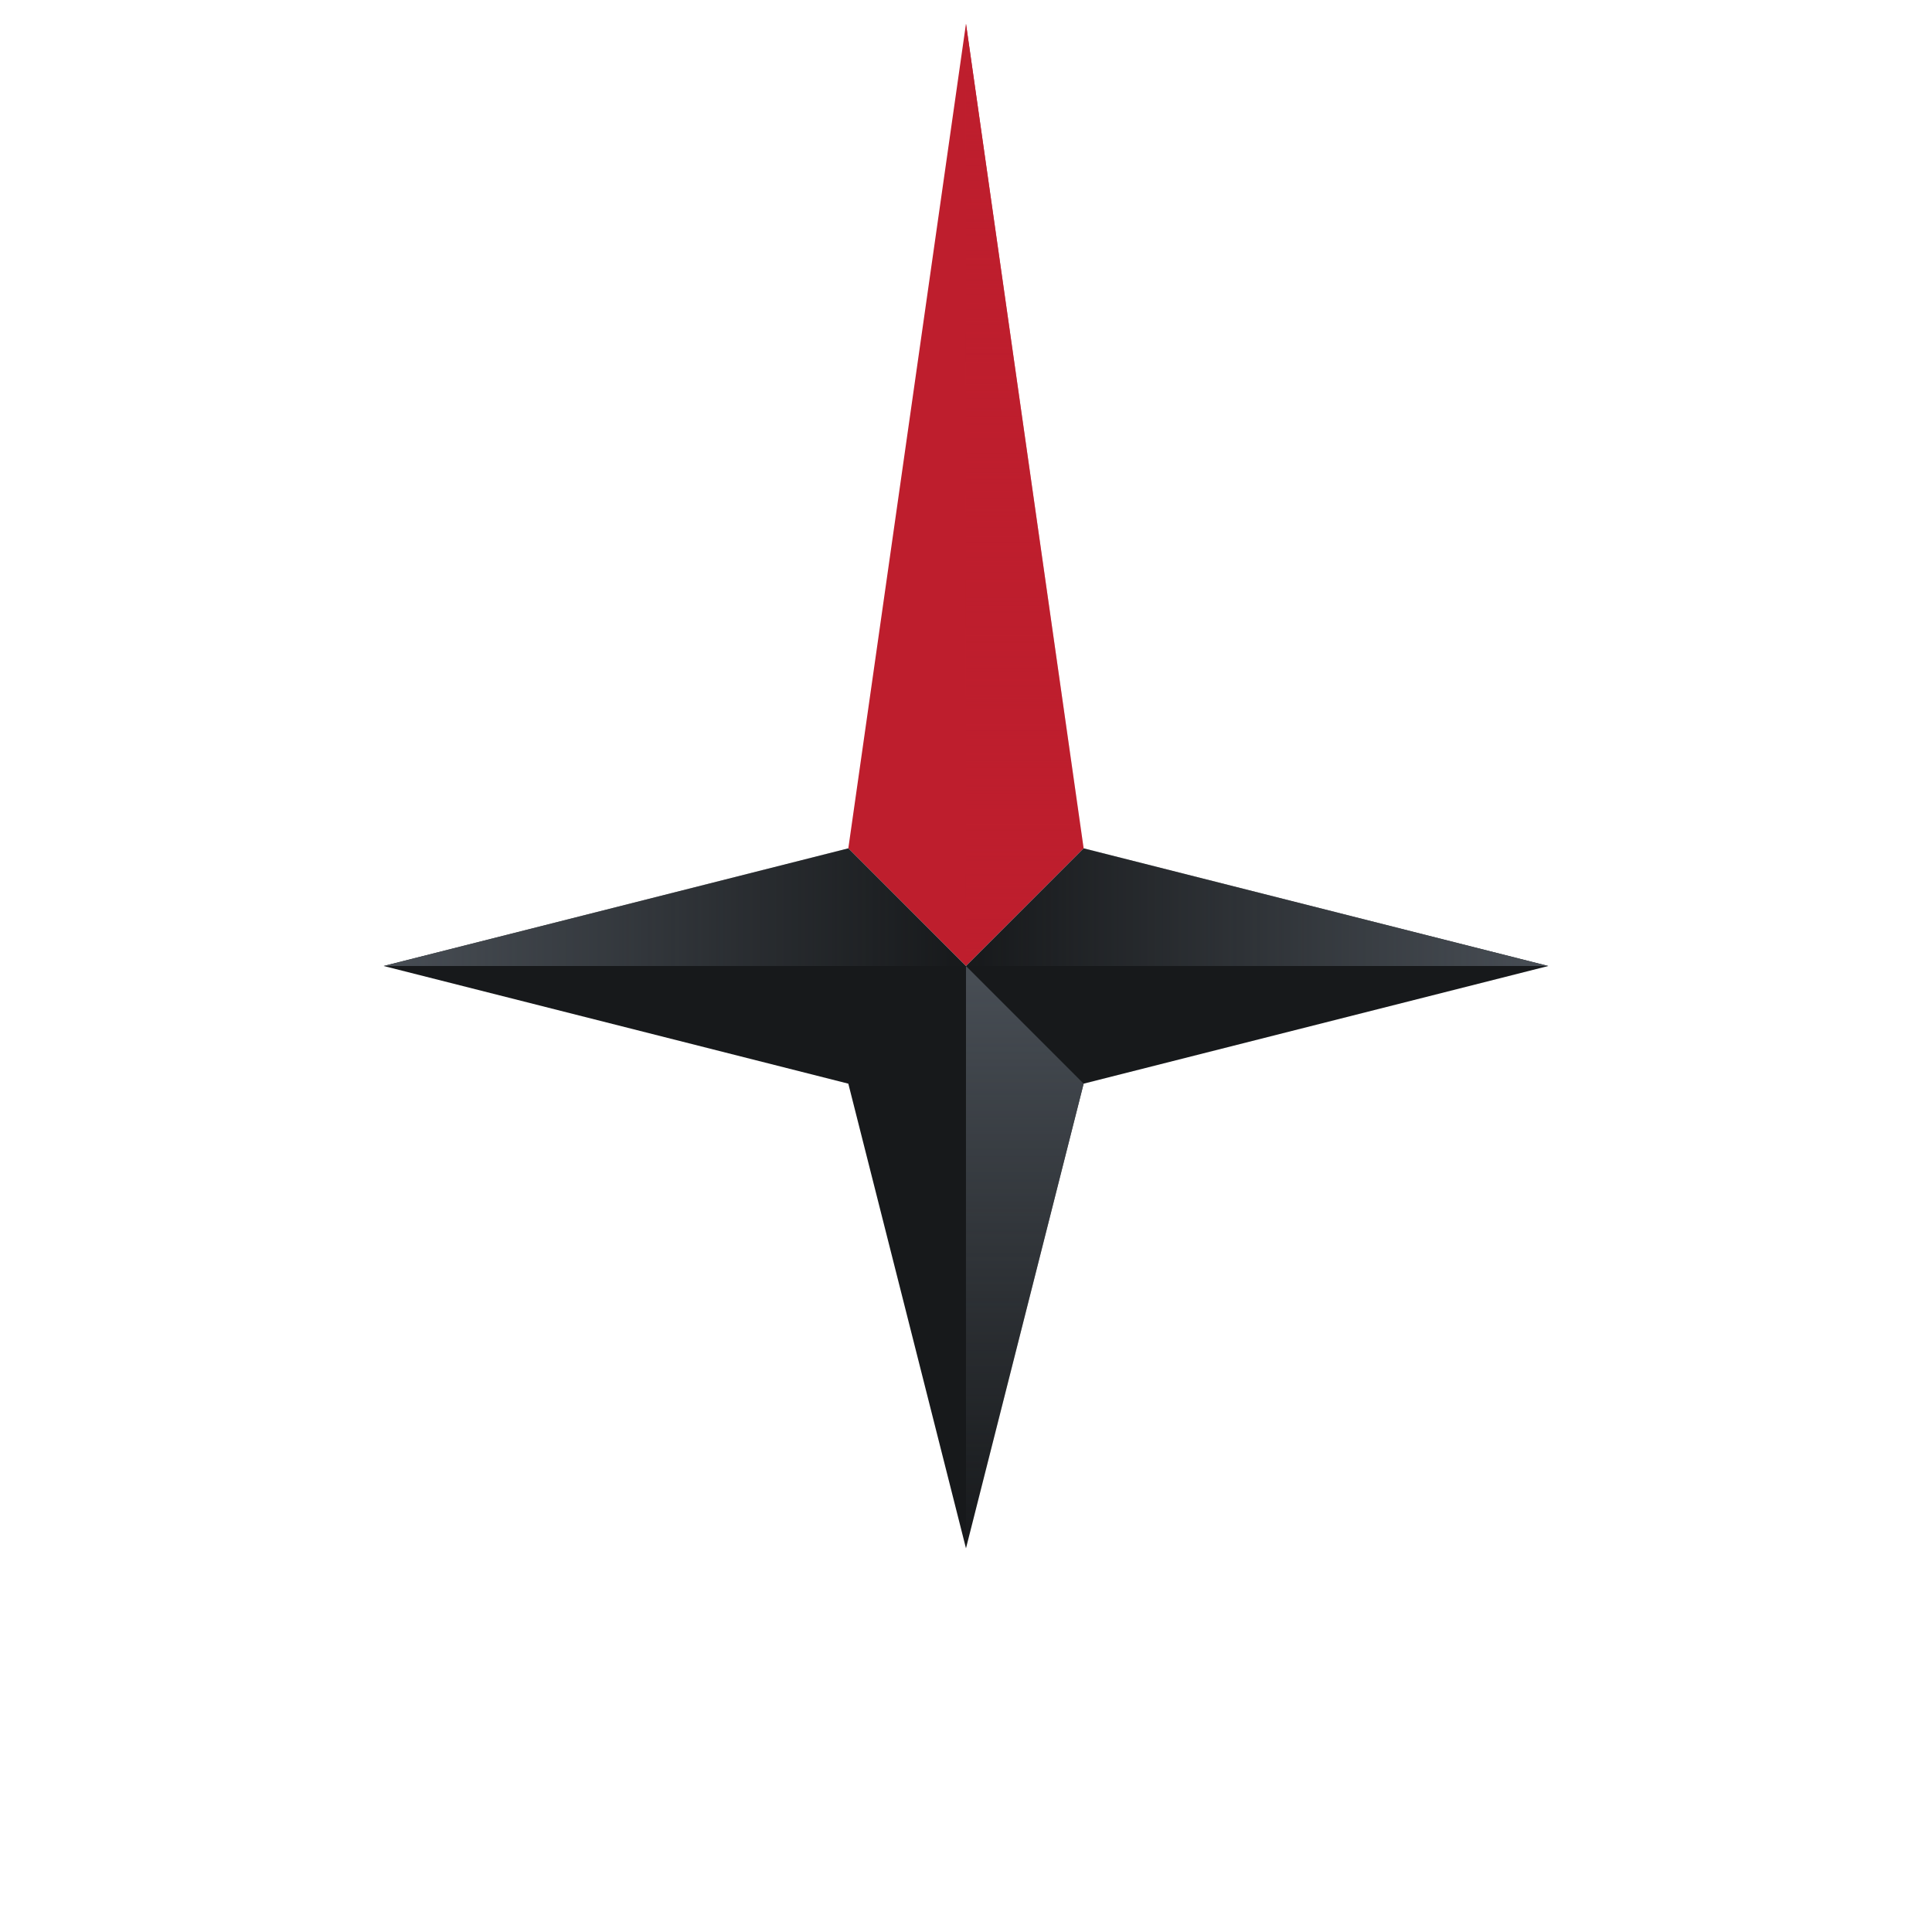
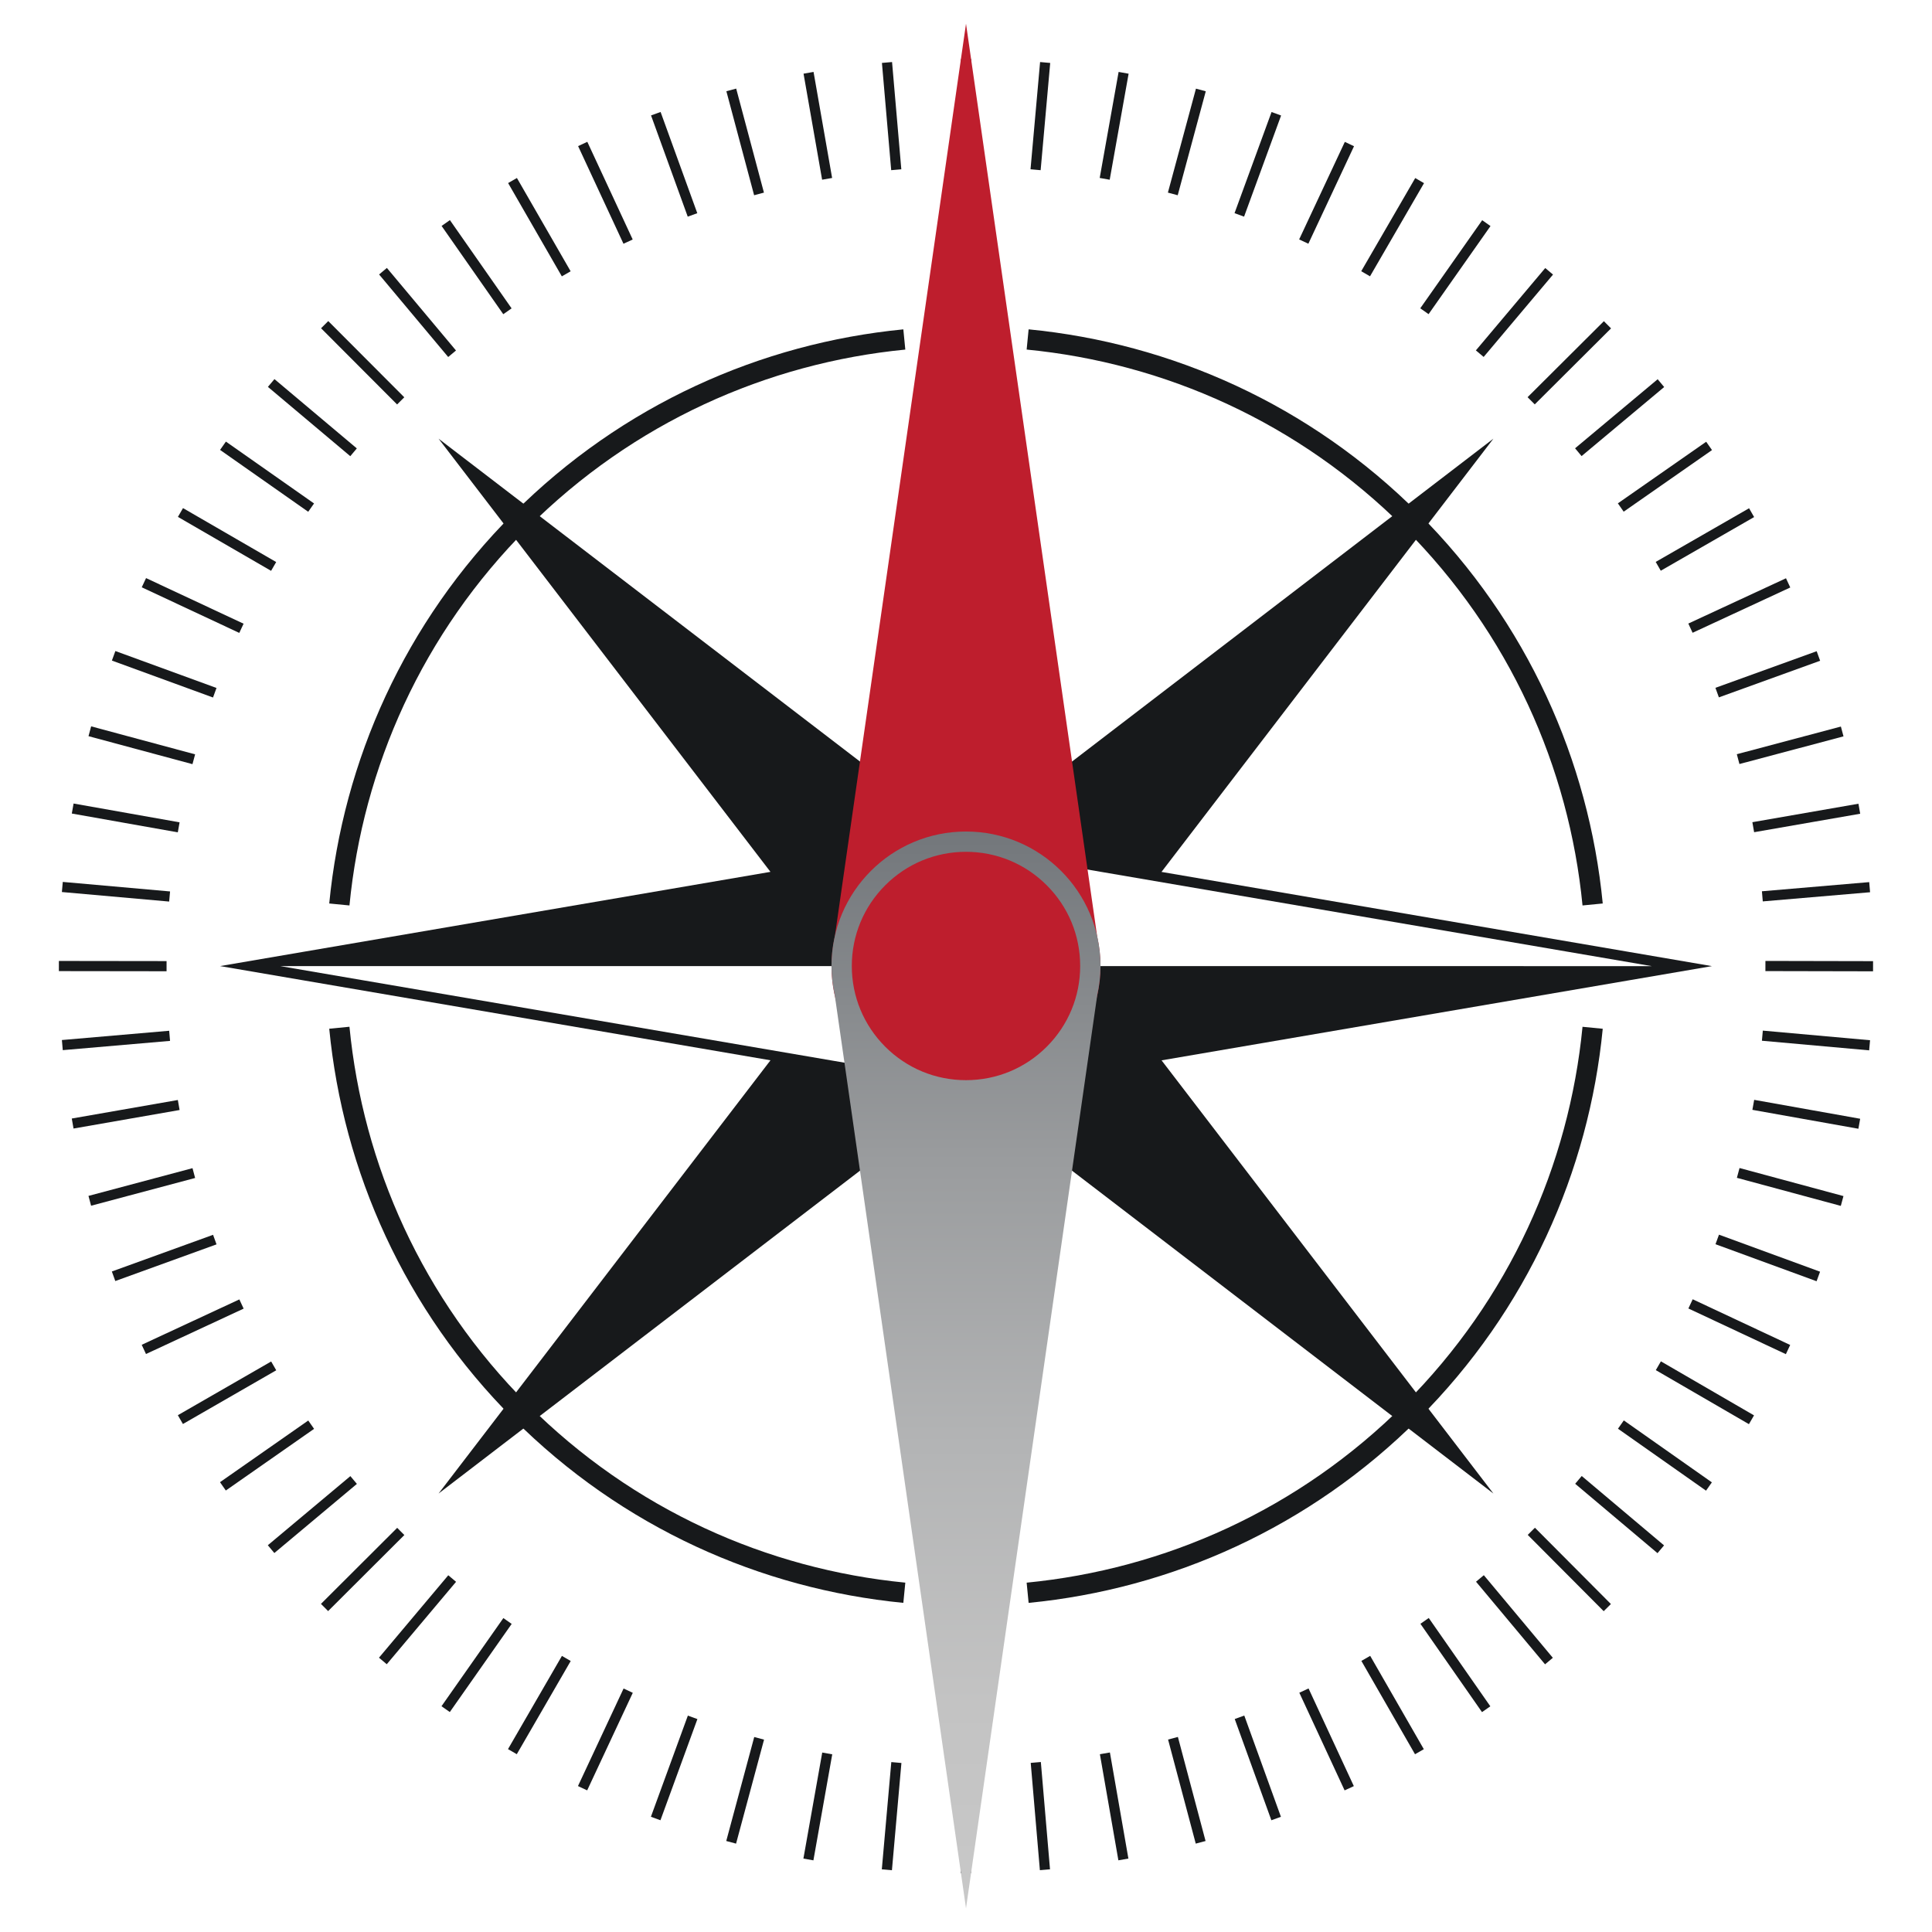
- <svg xmlns="http://www.w3.org/2000/svg" version="1.1" id="Layer_1" x="0px" y="0px" width="95.088px" height="95.09px" viewBox="0 0 95.088 95.09" enable-background="new 0 0 95.088 95.09" xml:space="preserve">
-   <g>
-     <circle fill="none" cx="47.544" cy="47.545" r="47.544" />
-     <g>
-       <polygon fill="#BE1E2D" points="53.335,41.754 47.544,47.545 41.753,41.754 47.544,1.168   " />
-       <polygon fill="#17191B" points="53.336,53.336 76.206,47.545 53.336,41.754 47.544,47.545 41.753,41.754 18.883,47.545     41.753,53.336 47.544,76.206   " />
-       <linearGradient id="SVGID_1_" gradientUnits="userSpaceOnUse" x1="50.44" y1="47.545" x2="50.439" y2="1.169">
-         <stop offset="0" style="stop-color:#BE1E2D;stop-opacity:0" />
-         <stop offset="1" style="stop-color:#BE1E2D" />
-       </linearGradient>
-       <polygon fill="url(#SVGID_1_)" points="47.544,1.168 47.544,47.545 53.336,41.754   " />
-       <linearGradient id="SVGID_2_" gradientUnits="userSpaceOnUse" x1="18.883" y1="44.649" x2="47.544" y2="44.649">
-         <stop offset="0" style="stop-color:#484E55" />
-         <stop offset="1" style="stop-color:#484E55;stop-opacity:0" />
-       </linearGradient>
-       <polygon fill="url(#SVGID_2_)" points="41.753,41.754 18.883,47.545 47.544,47.545   " />
-       <linearGradient id="SVGID_3_" gradientUnits="userSpaceOnUse" x1="-11577.308" y1="44.649" x2="-11548.646" y2="44.649" gradientTransform="matrix(-1 0 0 1 -11501.102 0)">
-         <stop offset="0" style="stop-color:#484E55" />
-         <stop offset="1" style="stop-color:#484E55;stop-opacity:0" />
-       </linearGradient>
-       <polygon fill="url(#SVGID_3_)" points="53.335,41.754 76.206,47.545 47.544,47.545   " />
-       <linearGradient id="SVGID_4_" gradientUnits="userSpaceOnUse" x1="50.44" y1="76.206" x2="50.44" y2="47.545">
-         <stop offset="0" style="stop-color:#484E55;stop-opacity:0" />
-         <stop offset="1" style="stop-color:#484E55" />
-       </linearGradient>
-       <polygon fill="url(#SVGID_4_)" points="47.544,47.545 47.544,76.206 53.335,53.336   " />
+ <svg xmlns="http://www.w3.org/2000/svg" version="1.1" id="Layer_1" x="0px" y="0px" width="95.088px" height="95.089px" viewBox="0 0 95.088 95.089" enable-background="new 0 0 95.088 95.089" xml:space="preserve">
+   <defs id="defs241">
+     <linearGradient id="SVGID_1_" gradientUnits="userSpaceOnUse" x1="6.62" y1="92.753" x2="6.62" y2="39.758">
+       <stop offset="0" style="stop-color:#C8C8C8" id="stop16" />
+       <stop offset="0.191" style="stop-color:#C3C3C3" id="stop18" />
+       <stop offset="0.43" style="stop-color:#B3B4B5" id="stop20" />
+       <stop offset="0.694" style="stop-color:#9A9C9E" id="stop22" />
+       <stop offset="0.975" style="stop-color:#767A7E" id="stop24" />
+       <stop offset="1" style="stop-color:#73777B" id="stop26" />
+     </linearGradient>
+   </defs>
+   <g id="g3">
+     <circle fill="none" cx="47.544" cy="47.544" r="47.544" id="circle5" />
+     <g id="g7">
+       <g id="g9">
+         <line fill="none" stroke="#17191B" stroke-width="0.5" stroke-miterlimit="10" x1="47.539" y1="92.194" x2="47.549" y2="86.895" id="line11" />
+         <line fill="none" stroke="#17191B" stroke-width="0.5" stroke-miterlimit="10" x1="47.548" y1="2.905" x2="47.541" y2="8.204" id="line13" />
+       </g>
+       <g id="g15">
+         <line fill="none" stroke="#17191B" stroke-width="0.5" stroke-miterlimit="10" x1="51.43" y1="92.025" x2="50.979" y2="86.744" id="line17" />
+         <line fill="none" stroke="#17191B" stroke-width="0.5" stroke-miterlimit="10" x1="43.656" y1="3.075" x2="44.112" y2="8.354" id="line19" />
+       </g>
+       <g id="g21">
+         <line fill="none" stroke="#17191B" stroke-width="0.5" stroke-miterlimit="10" x1="55.291" y1="91.518" x2="54.381" y2="86.296" id="line23" />
+         <line fill="none" stroke="#17191B" stroke-width="0.5" stroke-miterlimit="10" x1="39.795" y1="3.583" x2="40.709" y2="8.802" id="line25" />
+       </g>
+       <g id="g27">
+         <line fill="none" stroke="#17191B" stroke-width="0.5" stroke-miterlimit="10" x1="59.094" y1="90.675" x2="57.732" y2="85.553" id="line29" />
+         <line fill="none" stroke="#17191B" stroke-width="0.5" stroke-miterlimit="10" x1="35.992" y1="4.425" x2="37.358" y2="9.545" id="line31" />
+       </g>
+       <g id="g33">
+         <line fill="none" stroke="#17191B" stroke-width="0.5" stroke-miterlimit="10" x1="62.809" y1="89.504" x2="61.006" y2="84.521" id="line35" />
+         <line fill="none" stroke="#17191B" stroke-width="0.5" stroke-miterlimit="10" x1="32.278" y1="5.596" x2="34.084" y2="10.578" id="line37" />
+       </g>
+       <g id="g39">
+         <line fill="none" stroke="#17191B" stroke-width="0.5" stroke-miterlimit="10" x1="66.406" y1="88.014" x2="64.177" y2="83.207" id="line41" />
+         <line fill="none" stroke="#17191B" stroke-width="0.5" stroke-miterlimit="10" x1="28.68" y1="7.086" x2="30.913" y2="11.892" id="line43" />
+       </g>
+       <g id="g45">
+         <line fill="none" stroke="#17191B" stroke-width="0.5" stroke-miterlimit="10" x1="69.861" y1="86.216" x2="67.221" y2="81.622" id="line47" />
+         <line fill="none" stroke="#17191B" stroke-width="0.5" stroke-miterlimit="10" x1="25.225" y1="8.885" x2="27.869" y2="13.477" id="line49" />
+       </g>
+       <g id="g51">
+         <line fill="none" stroke="#17191B" stroke-width="0.5" stroke-miterlimit="10" x1="73.146" y1="84.124" x2="70.115" y2="79.777" id="line53" />
+         <line fill="none" stroke="#17191B" stroke-width="0.5" stroke-miterlimit="10" x1="21.939" y1="10.977" x2="24.975" y2="15.321" id="line55" />
+       </g>
+       <g id="g57">
+         <line fill="none" stroke="#17191B" stroke-width="0.5" stroke-miterlimit="10" x1="76.236" y1="81.754" x2="72.839" y2="77.688" id="line59" />
+         <line fill="none" stroke="#17191B" stroke-width="0.5" stroke-miterlimit="10" x1="18.85" y1="13.348" x2="22.251" y2="17.411" id="line61" />
+       </g>
+       <g id="g63">
+         <line fill="none" stroke="#17191B" stroke-width="0.5" stroke-miterlimit="10" x1="79.108" y1="79.123" x2="75.369" y2="75.368" id="line65" />
+         <line fill="none" stroke="#17191B" stroke-width="0.5" stroke-miterlimit="10" x1="15.979" y1="15.979" x2="19.721" y2="19.73" id="line67" />
+       </g>
+       <g id="g69">
+         <line fill="none" stroke="#17191B" stroke-width="0.5" stroke-miterlimit="10" x1="81.74" y1="76.252" x2="77.688" y2="72.837" id="line71" />
+         <line fill="none" stroke="#17191B" stroke-width="0.5" stroke-miterlimit="10" x1="13.347" y1="18.85" x2="17.401" y2="22.261" id="line73" />
+       </g>
+       <g id="g75">
+         <line fill="none" stroke="#17191B" stroke-width="0.5" stroke-miterlimit="10" x1="84.111" y1="73.163" x2="79.777" y2="70.114" id="line77" />
+         <line fill="none" stroke="#17191B" stroke-width="0.5" stroke-miterlimit="10" x1="10.975" y1="21.939" x2="15.313" y2="24.984" id="line79" />
+       </g>
+       <g id="g81">
+         <line fill="none" stroke="#17191B" stroke-width="0.5" stroke-miterlimit="10" x1="86.204" y1="69.878" x2="81.621" y2="67.219" id="line83" />
+         <line fill="none" stroke="#17191B" stroke-width="0.5" stroke-miterlimit="10" x1="8.882" y1="25.224" x2="13.468" y2="27.879" id="line85" />
+       </g>
+       <g id="g87">
+         <line fill="none" stroke="#17191B" stroke-width="0.5" stroke-miterlimit="10" x1="88.003" y1="66.423" x2="83.205" y2="64.174" id="line89" />
+         <line fill="none" stroke="#17191B" stroke-width="0.5" stroke-miterlimit="10" x1="7.083" y1="28.679" x2="11.883" y2="30.924" id="line91" />
+       </g>
+       <g id="g93">
+         <line fill="none" stroke="#17191B" stroke-width="0.5" stroke-miterlimit="10" x1="89.494" y1="62.825" x2="84.519" y2="61.003" id="line95" />
+         <line fill="none" stroke="#17191B" stroke-width="0.5" stroke-miterlimit="10" x1="5.593" y1="32.277" x2="10.57" y2="34.095" id="line97" />
+       </g>
+       <g id="g99">
+         <line fill="none" stroke="#17191B" stroke-width="0.5" stroke-miterlimit="10" x1="90.666" y1="59.11" x2="85.551" y2="57.729" id="line101" />
+         <line fill="none" stroke="#17191B" stroke-width="0.5" stroke-miterlimit="10" x1="4.421" y1="35.991" x2="9.538" y2="37.369" id="line103" />
+       </g>
+       <g id="g105">
+         <line fill="none" stroke="#17191B" stroke-width="0.5" stroke-miterlimit="10" x1="91.51" y1="55.309" x2="86.293" y2="54.378" id="line107" />
+         <line fill="none" stroke="#17191B" stroke-width="0.5" stroke-miterlimit="10" x1="3.578" y1="39.794" x2="8.795" y2="40.72" id="line109" />
+       </g>
+       <g id="g111">
+         <line fill="none" stroke="#17191B" stroke-width="0.5" stroke-miterlimit="10" x1="92.018" y1="51.447" x2="86.74" y2="50.974" id="line113" />
+         <line fill="none" stroke="#17191B" stroke-width="0.5" stroke-miterlimit="10" x1="3.068" y1="43.655" x2="8.348" y2="44.124" id="line115" />
+       </g>
+       <g id="g117">
+         <line fill="none" stroke="#17191B" stroke-width="0.5" stroke-miterlimit="10" x1="92.188" y1="47.556" x2="86.89" y2="47.545" id="line119" />
+         <line fill="none" stroke="#17191B" stroke-width="0.5" stroke-miterlimit="10" x1="2.898" y1="47.546" x2="8.198" y2="47.553" id="line121" />
+       </g>
+       <g id="g123">
+         <line fill="none" stroke="#17191B" stroke-width="0.5" stroke-miterlimit="10" x1="92.02" y1="43.665" x2="86.739" y2="44.116" id="line125" />
+         <line fill="none" stroke="#17191B" stroke-width="0.5" stroke-miterlimit="10" x1="3.068" y1="51.437" x2="8.348" y2="50.981" id="line127" />
+       </g>
+       <g id="g129">
+         <line fill="none" stroke="#17191B" stroke-width="0.5" stroke-miterlimit="10" x1="91.512" y1="39.804" x2="86.291" y2="40.713" id="line131" />
+         <line fill="none" stroke="#17191B" stroke-width="0.5" stroke-miterlimit="10" x1="3.576" y1="55.298" x2="8.796" y2="54.386" id="line133" />
+       </g>
+       <g id="g135">
+         <line fill="none" stroke="#17191B" stroke-width="0.5" stroke-miterlimit="10" x1="90.669" y1="36.001" x2="85.547" y2="37.362" id="line137" />
+         <line fill="none" stroke="#17191B" stroke-width="0.5" stroke-miterlimit="10" x1="4.419" y1="59.101" x2="9.539" y2="57.736" id="line139" />
+       </g>
+       <g id="g141">
+         <line fill="none" stroke="#17191B" stroke-width="0.5" stroke-miterlimit="10" x1="89.498" y1="32.286" x2="84.515" y2="34.088" id="line143" />
+         <line fill="none" stroke="#17191B" stroke-width="0.5" stroke-miterlimit="10" x1="5.59" y1="62.815" x2="10.572" y2="61.01" id="line145" />
+       </g>
+       <g id="g147">
+         <line fill="none" stroke="#17191B" stroke-width="0.5" stroke-miterlimit="10" x1="88.008" y1="28.688" x2="83.201" y2="30.917" id="line149" />
+         <line fill="none" stroke="#17191B" stroke-width="0.5" stroke-miterlimit="10" x1="7.08" y1="66.415" x2="11.886" y2="64.181" id="line151" />
+       </g>
+       <g id="g153">
+         <line fill="none" stroke="#17191B" stroke-width="0.5" stroke-miterlimit="10" x1="86.21" y1="25.232" x2="81.615" y2="27.873" id="line155" />
+         <line fill="none" stroke="#17191B" stroke-width="0.5" stroke-miterlimit="10" x1="8.878" y1="69.87" x2="13.471" y2="67.226" id="line157" />
+       </g>
+       <g id="g159">
+         <line fill="none" stroke="#17191B" stroke-width="0.5" stroke-miterlimit="10" x1="84.118" y1="21.947" x2="79.771" y2="24.979" id="line161" />
+         <line fill="none" stroke="#17191B" stroke-width="0.5" stroke-miterlimit="10" x1="10.971" y1="73.155" x2="15.315" y2="70.12" id="line163" />
+       </g>
+       <g id="g165">
+         <line fill="none" stroke="#17191B" stroke-width="0.5" stroke-miterlimit="10" x1="81.747" y1="18.857" x2="77.682" y2="22.256" id="line167" />
+         <line fill="none" stroke="#17191B" stroke-width="0.5" stroke-miterlimit="10" x1="13.342" y1="76.245" x2="17.405" y2="72.843" id="line169" />
+       </g>
+       <g id="g171">
+         <line fill="none" stroke="#17191B" stroke-width="0.5" stroke-miterlimit="10" x1="79.116" y1="15.985" x2="75.361" y2="19.726" id="line173" />
+         <line fill="none" stroke="#17191B" stroke-width="0.5" stroke-miterlimit="10" x1="15.973" y1="79.117" x2="19.725" y2="75.374" id="line175" />
+       </g>
+       <g id="g177">
+         <line fill="none" stroke="#17191B" stroke-width="0.5" stroke-miterlimit="10" x1="76.245" y1="13.353" x2="72.831" y2="17.407" id="line179" />
+         <line fill="none" stroke="#17191B" stroke-width="0.5" stroke-miterlimit="10" x1="18.844" y1="81.749" x2="22.255" y2="77.692" id="line181" />
+       </g>
+       <g id="g183">
+         <line fill="none" stroke="#17191B" stroke-width="0.5" stroke-miterlimit="10" x1="73.155" y1="10.982" x2="70.107" y2="15.318" id="line185" />
+         <line fill="none" stroke="#17191B" stroke-width="0.5" stroke-miterlimit="10" x1="21.934" y1="84.12" x2="24.979" y2="79.782" id="line187" />
+       </g>
+       <g id="g189">
+         <line fill="none" stroke="#17191B" stroke-width="0.5" stroke-miterlimit="10" x1="69.871" y1="8.889" x2="67.213" y2="13.474" id="line191" />
+         <line fill="none" stroke="#17191B" stroke-width="0.5" stroke-miterlimit="10" x1="25.219" y1="86.213" x2="27.873" y2="81.626" id="line193" />
+       </g>
+       <g id="g195">
+         <line fill="none" stroke="#17191B" stroke-width="0.5" stroke-miterlimit="10" x1="66.416" y1="7.09" x2="64.168" y2="11.89" id="line197" />
+         <line fill="none" stroke="#17191B" stroke-width="0.5" stroke-miterlimit="10" x1="28.673" y1="88.012" x2="30.918" y2="83.211" id="line199" />
+       </g>
+       <g id="g201">
+         <line fill="none" stroke="#17191B" stroke-width="0.5" stroke-miterlimit="10" x1="62.818" y1="5.599" x2="60.996" y2="10.577" id="line203" />
+         <line fill="none" stroke="#17191B" stroke-width="0.5" stroke-miterlimit="10" x1="32.271" y1="89.503" x2="34.09" y2="84.524" id="line205" />
+       </g>
+       <g id="g207">
+         <line fill="none" stroke="#17191B" stroke-width="0.5" stroke-miterlimit="10" x1="59.104" y1="4.428" x2="57.723" y2="9.545" id="line209" />
+         <line fill="none" stroke="#17191B" stroke-width="0.5" stroke-miterlimit="10" x1="35.986" y1="90.675" x2="37.363" y2="85.557" id="line211" />
+       </g>
+       <g id="g213">
+         <line fill="none" stroke="#17191B" stroke-width="0.5" stroke-miterlimit="10" x1="55.302" y1="3.584" x2="54.371" y2="8.802" id="line215" />
+         <line fill="none" stroke="#17191B" stroke-width="0.5" stroke-miterlimit="10" x1="39.788" y1="91.519" x2="40.715" y2="86.3" id="line217" />
+       </g>
+       <g id="g219">
+         <line fill="none" stroke="#17191B" stroke-width="0.5" stroke-miterlimit="10" x1="51.44" y1="3.076" x2="50.969" y2="8.354" id="line221" />
+         <line fill="none" stroke="#17191B" stroke-width="0.5" stroke-miterlimit="10" x1="43.65" y1="92.027" x2="44.117" y2="86.748" id="line223" />
+       </g>
+     </g>
+     <g id="g225">
+       <path fill="#17191B" d="M84.249,47.551l0.006-0.001l-27.092-4.637l0.004,0l16.335-21.322l-21.32,16.335l0.001,0.006l-4.639-27.094    v0.006l-0.001-0.006l-4.638,27.094l0.001-0.007l-21.32-16.334l16.334,21.32l-27.087,4.637h0.006l-0.006,0.001l27.092,4.637    l-0.004,0L21.585,73.509l21.321-16.334l-0.001-0.009l4.638,27.095v-0.006l0.001,0.006l4.637-27.092v0.004l21.322,16.336    L57.17,52.188l27.085-4.637H84.249z M81.286,47.551L48.252,47.55l4.828-4.829l28.211,4.829L81.286,47.551z M47.544,13.808    l-0.001,33.033l-4.829-4.827l4.829-28.211L47.544,13.808z M13.802,47.549l33.034,0.001l-4.828,4.829L13.797,47.55L13.802,47.549z     M47.543,81.292l0.001-33.034l4.829,4.828l-4.829,28.211L47.543,81.292z" id="path227" />
+     </g>
+     <g id="g229">
+       <path fill="none" stroke="#17191B" stroke-miterlimit="10" d="M44.509,16.708c-6.899,0.673-13.615,3.645-18.889,8.918    c-5.274,5.273-8.246,11.989-8.918,18.89" id="path231" />
+       <path fill="none" stroke="#17191B" stroke-miterlimit="10" d="M78.386,44.516c-0.672-6.9-3.644-13.617-8.917-18.891    c-5.274-5.274-11.99-8.246-18.891-8.918" id="path233" />
+       <path fill="none" stroke="#17191B" stroke-miterlimit="10" d="M16.702,50.583c0.672,6.9,3.645,13.617,8.918,18.891    s11.989,8.245,18.889,8.918" id="path235" />
+       <path fill="none" stroke="#17191B" stroke-miterlimit="10" d="M50.578,78.393c6.9-0.673,13.616-3.645,18.891-8.919    c5.273-5.273,8.245-11.989,8.917-18.889" id="path237" />
+     </g>
+   </g>
+   <g id="g3-4" transform="translate(40.924,1.167498)">
+     <g id="g5">
+       <g id="g7-7">
+         <path style="fill:#be1e2d" d="M 13.08,44.944 6.621,0 0.16,44.949 C 0.059,45.409 0,45.886 0,46.377 c 0,3.655 2.965,6.619 6.619,6.619 3.656,0 6.621,-2.963 6.621,-6.619 0,-0.492 -0.058,-0.971 -0.16,-1.433 z" id="path9" />
+       </g>
+     </g>
+     <g id="g11">
+       <g id="g13">
+         <linearGradient id="linearGradient5540" gradientUnits="userSpaceOnUse" x1="6.62" y1="92.753" x2="6.62" y2="39.758">
+           <stop offset="0" style="stop-color:#C8C8C8" id="stop5542" />
+           <stop offset="0.191" style="stop-color:#C3C3C3" id="stop5544" />
+           <stop offset="0.43" style="stop-color:#B3B4B5" id="stop5546" />
+           <stop offset="0.694" style="stop-color:#9A9C9E" id="stop5548" />
+           <stop offset="0.975" style="stop-color:#767A7E" id="stop5550" />
+           <stop offset="1" style="stop-color:#73777B" id="stop5552" />
+         </linearGradient>
+         <path style="fill:url(#SVGID_1_)" d="M 6.619,39.758 C 2.965,39.758 0,42.722 0,46.377 c 0,0.491 0.059,0.968 0.16,1.428 L 6.621,92.754 13.08,47.81 c 0.102,-0.462 0.16,-0.94 0.16,-1.433 0,-3.655 -2.965,-6.619 -6.621,-6.619 z m 3.975,10.593 c -1.061,1.061 -2.473,1.645 -3.975,1.645 -1.5,0 -2.91,-0.584 -3.973,-1.645 C 1.586,49.289 1,47.878 1,46.377 c 0,-1.501 0.586,-2.912 1.646,-3.974 1.063,-1.061 2.473,-1.646 3.973,-1.646 1.502,0 2.914,0.585 3.975,1.646 1.063,1.062 1.646,2.473 1.646,3.974 0,1.501 -0.584,2.912 -1.646,3.974 z" id="path28" />
+       </g>
    </g>
  </g>
</svg>
